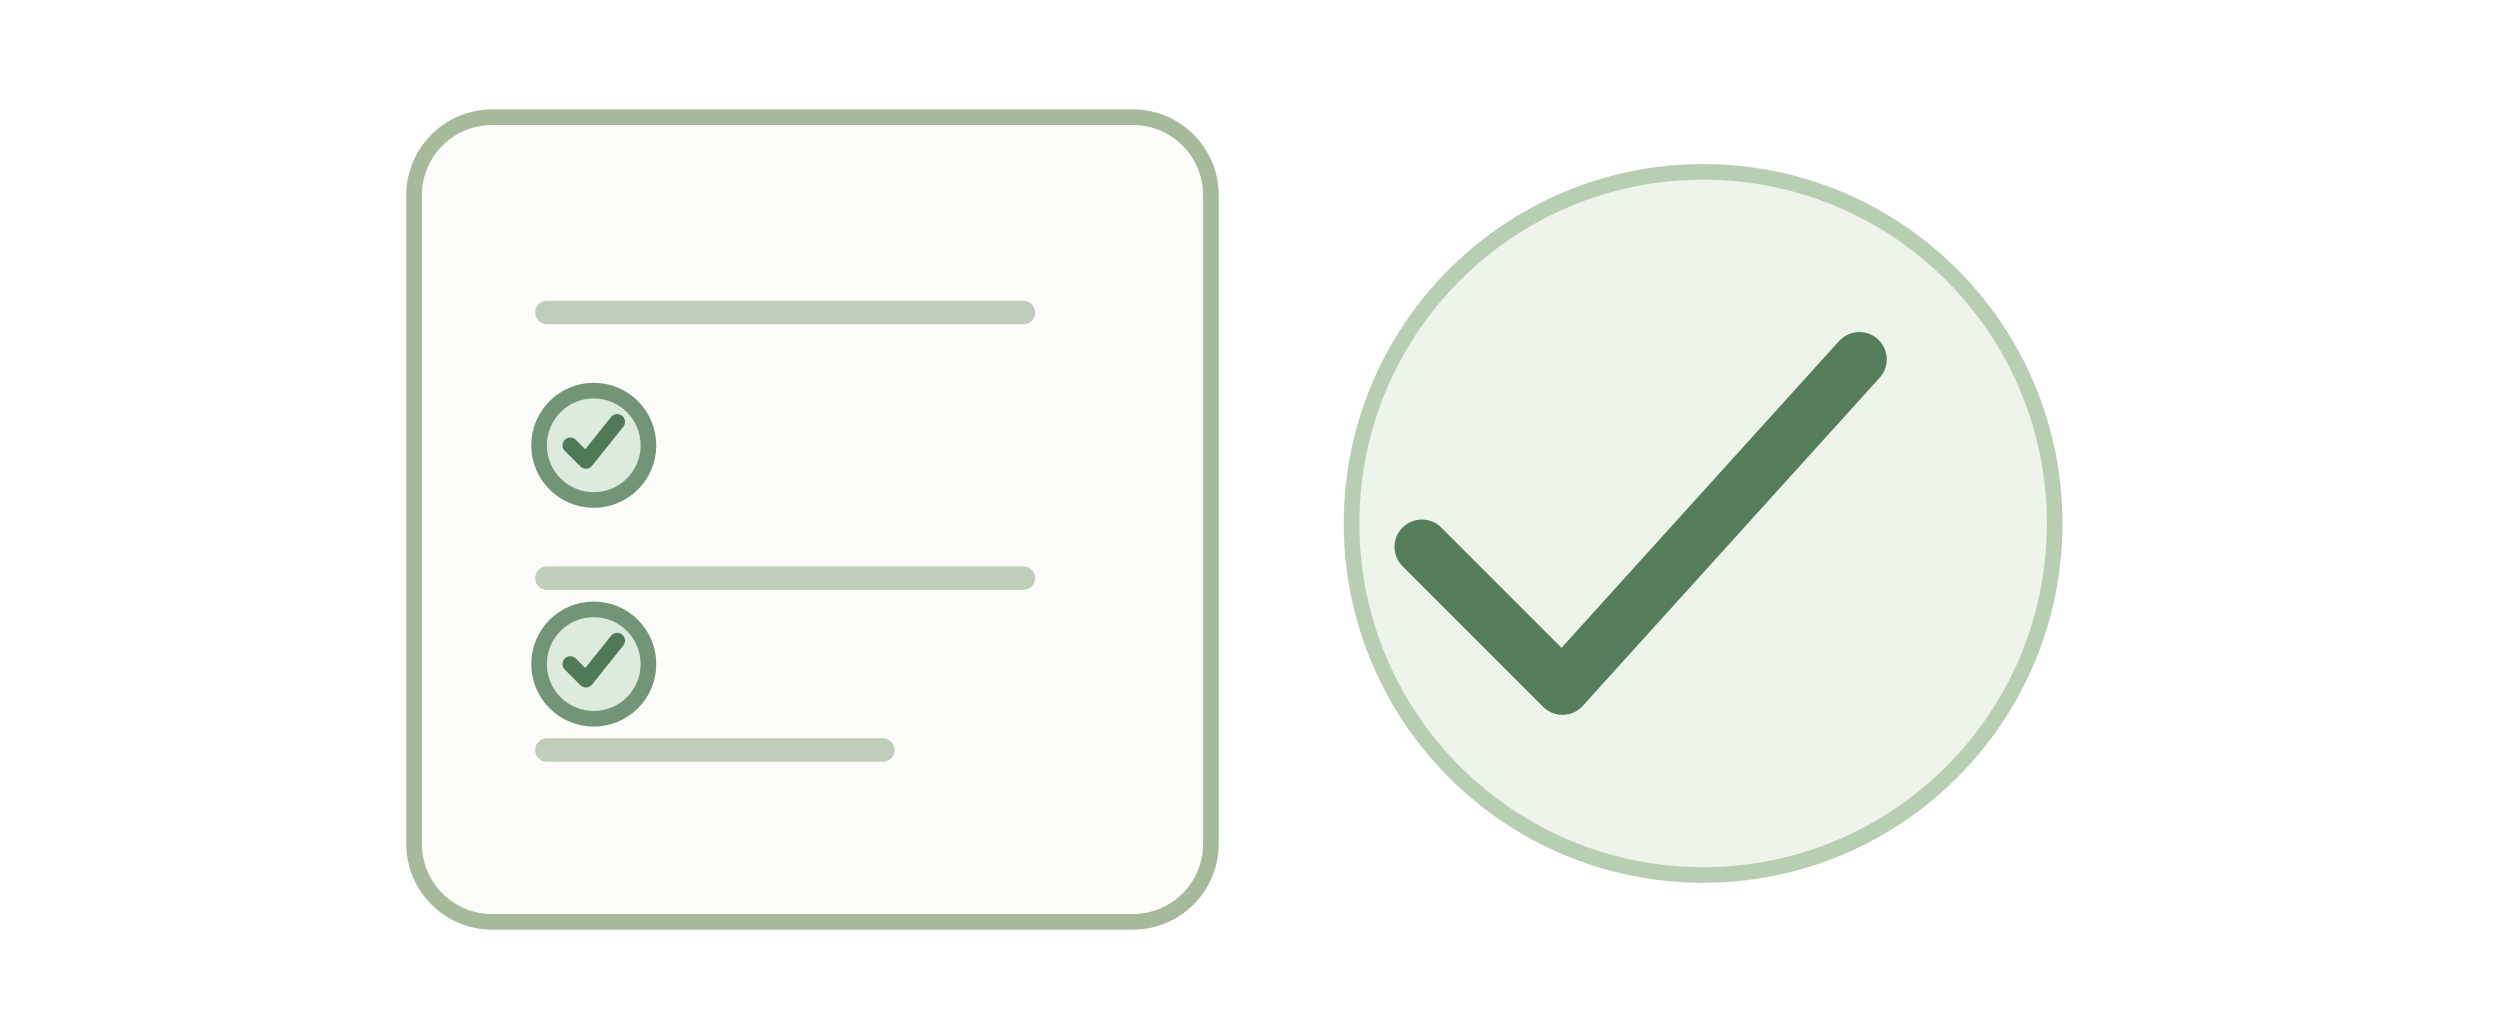
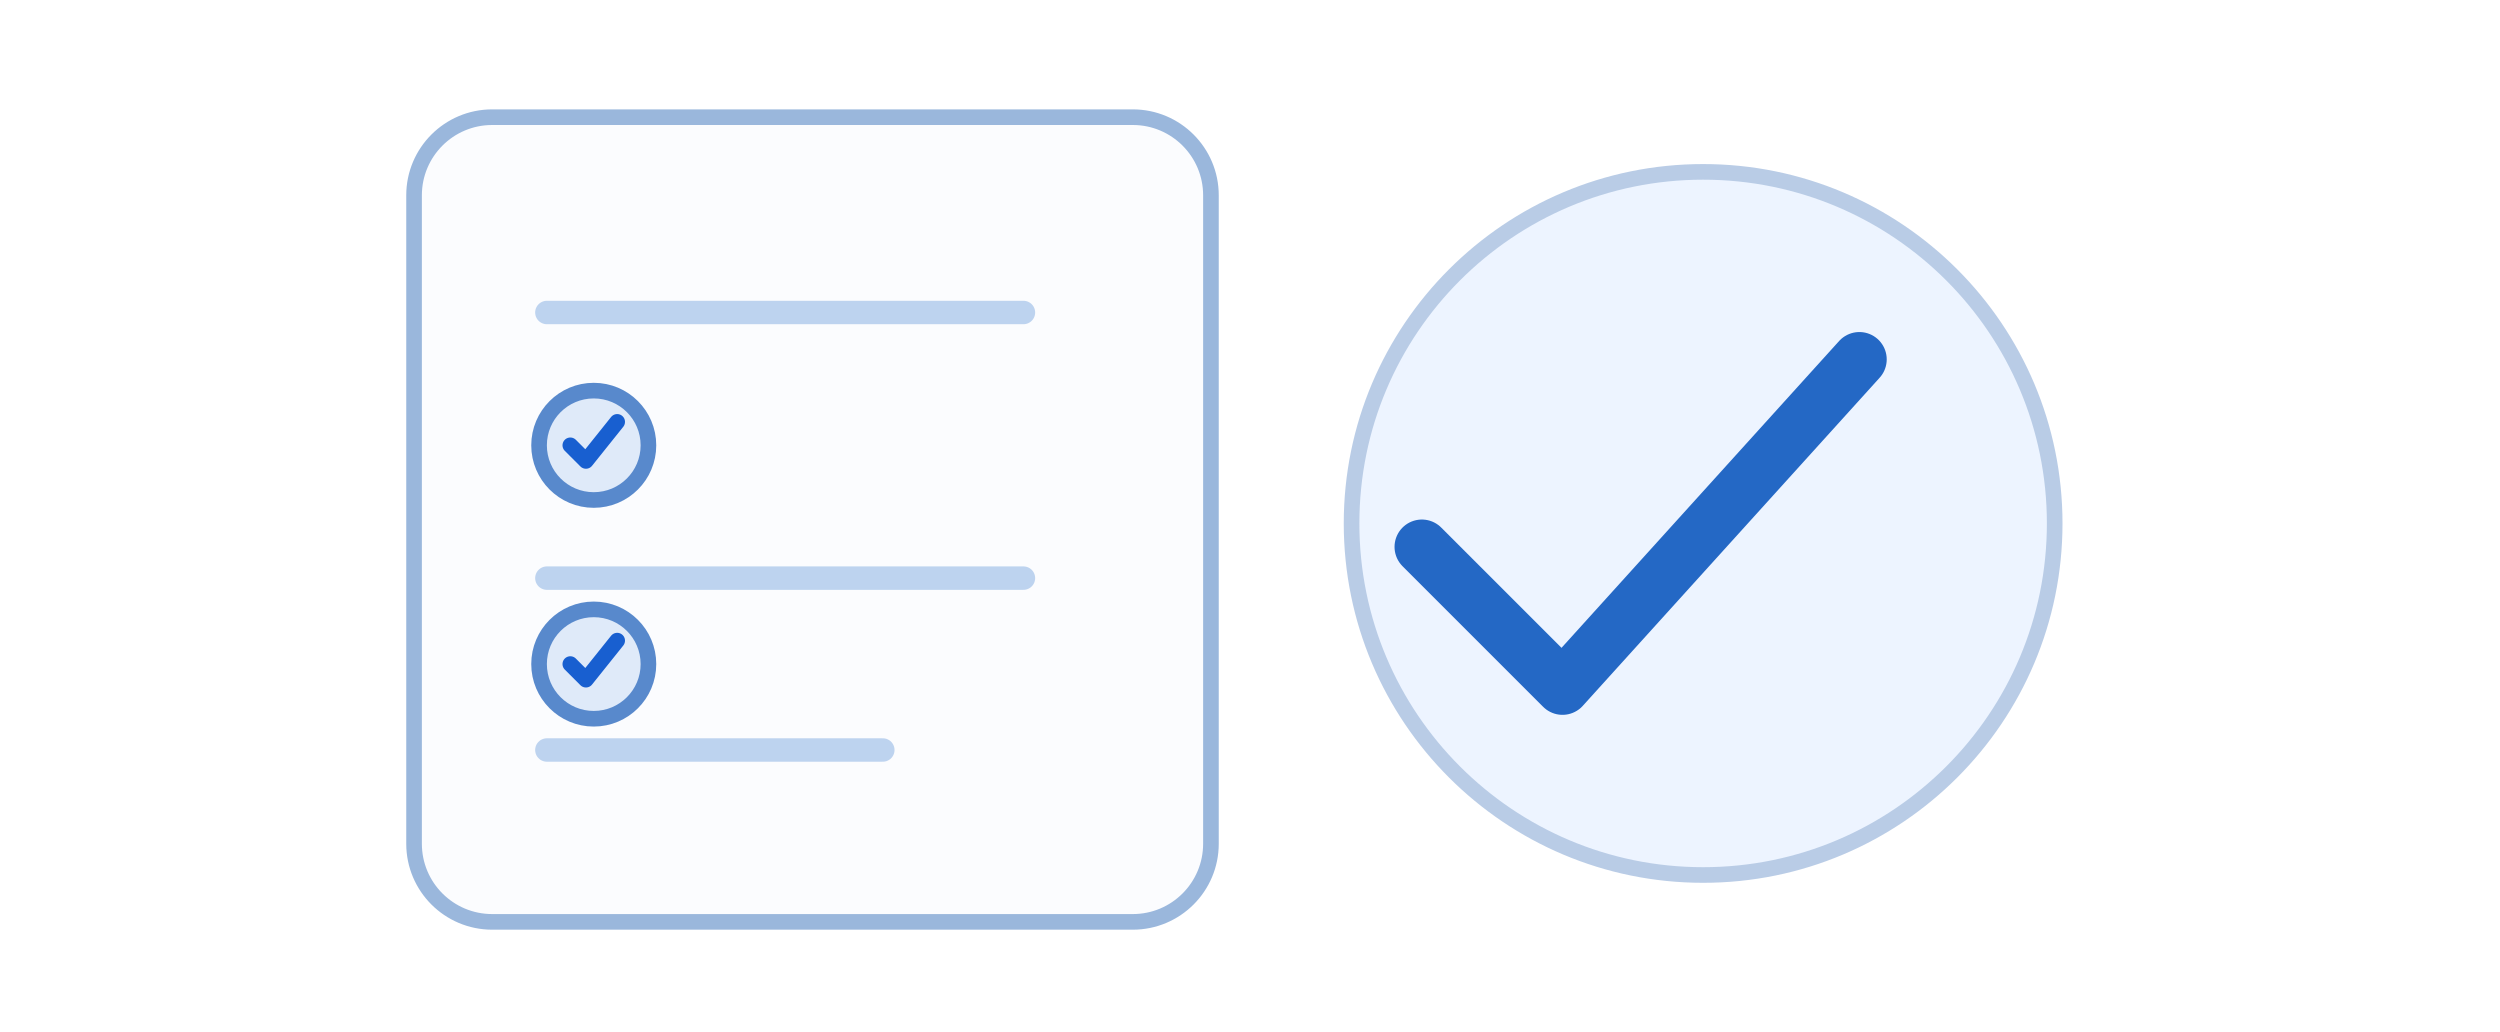
<svg xmlns="http://www.w3.org/2000/svg" viewBox="0 0 320 132" fill="none">
-   <rect x="53" y="15" width="102" height="103" rx="10" fill="#FCFCF8" stroke="#A5B99B" stroke-width="2" />
-   <path d="M70 40h61M70 74h61M70 96h43" stroke="#C0CDB8" stroke-width="3" stroke-linecap="round" />
-   <circle cx="76" cy="57" r="7" fill="#DDEBDD" stroke="#739577" stroke-width="2" />
-   <path d="m73 57 2 2 4-5" stroke="#507958" stroke-width="2" stroke-linecap="round" stroke-linejoin="round" />
-   <circle cx="76" cy="85" r="7" fill="#DDEBDD" stroke="#739577" stroke-width="2" />
-   <path d="m73 85 2 2 4-5" stroke="#507958" stroke-width="2" stroke-linecap="round" stroke-linejoin="round" />
-   <path d="m182 70 18 18 38-42" stroke="#6D9470" stroke-width="9" stroke-linecap="round" stroke-linejoin="round" />
-   <circle cx="218" cy="67" r="45" fill="#EDF4EA" stroke="#B8CEB2" stroke-width="2" />
-   <path d="m182 70 18 18 38-42" stroke="#557D5B" stroke-width="7" stroke-linecap="round" stroke-linejoin="round" />
+   <rect x="53" y="15" width="102" height="103" rx="10" fill="#FBFCFE" stroke="#9AB7DC" stroke-width="2" />
+   <path d="M70 40h61M70 74h61M70 96h43" stroke="#BDD3EF" stroke-width="3" stroke-linecap="round" />
+   <circle cx="76" cy="57" r="7" fill="#DFEAF9" stroke="#5889CC" stroke-width="2" />
+   <path d="m73 57 2 2 4-5" stroke="#185FD0" stroke-width="2" stroke-linecap="round" stroke-linejoin="round" />
+   <circle cx="76" cy="85" r="7" fill="#DFEAF9" stroke="#5889CC" stroke-width="2" />
+   <path d="m73 85 2 2 4-5" stroke="#185FD0" stroke-width="2" stroke-linecap="round" stroke-linejoin="round" />
+   <path d="m182 70 18 18 38-42" stroke="#3979CA" stroke-width="9" stroke-linecap="round" stroke-linejoin="round" />
+   <circle cx="218" cy="67" r="45" fill="#EDF4FF" stroke="#B9CCE6" stroke-width="2" />
+   <path d="m182 70 18 18 38-42" stroke="#2468C5" stroke-width="7" stroke-linecap="round" stroke-linejoin="round" />
</svg>
